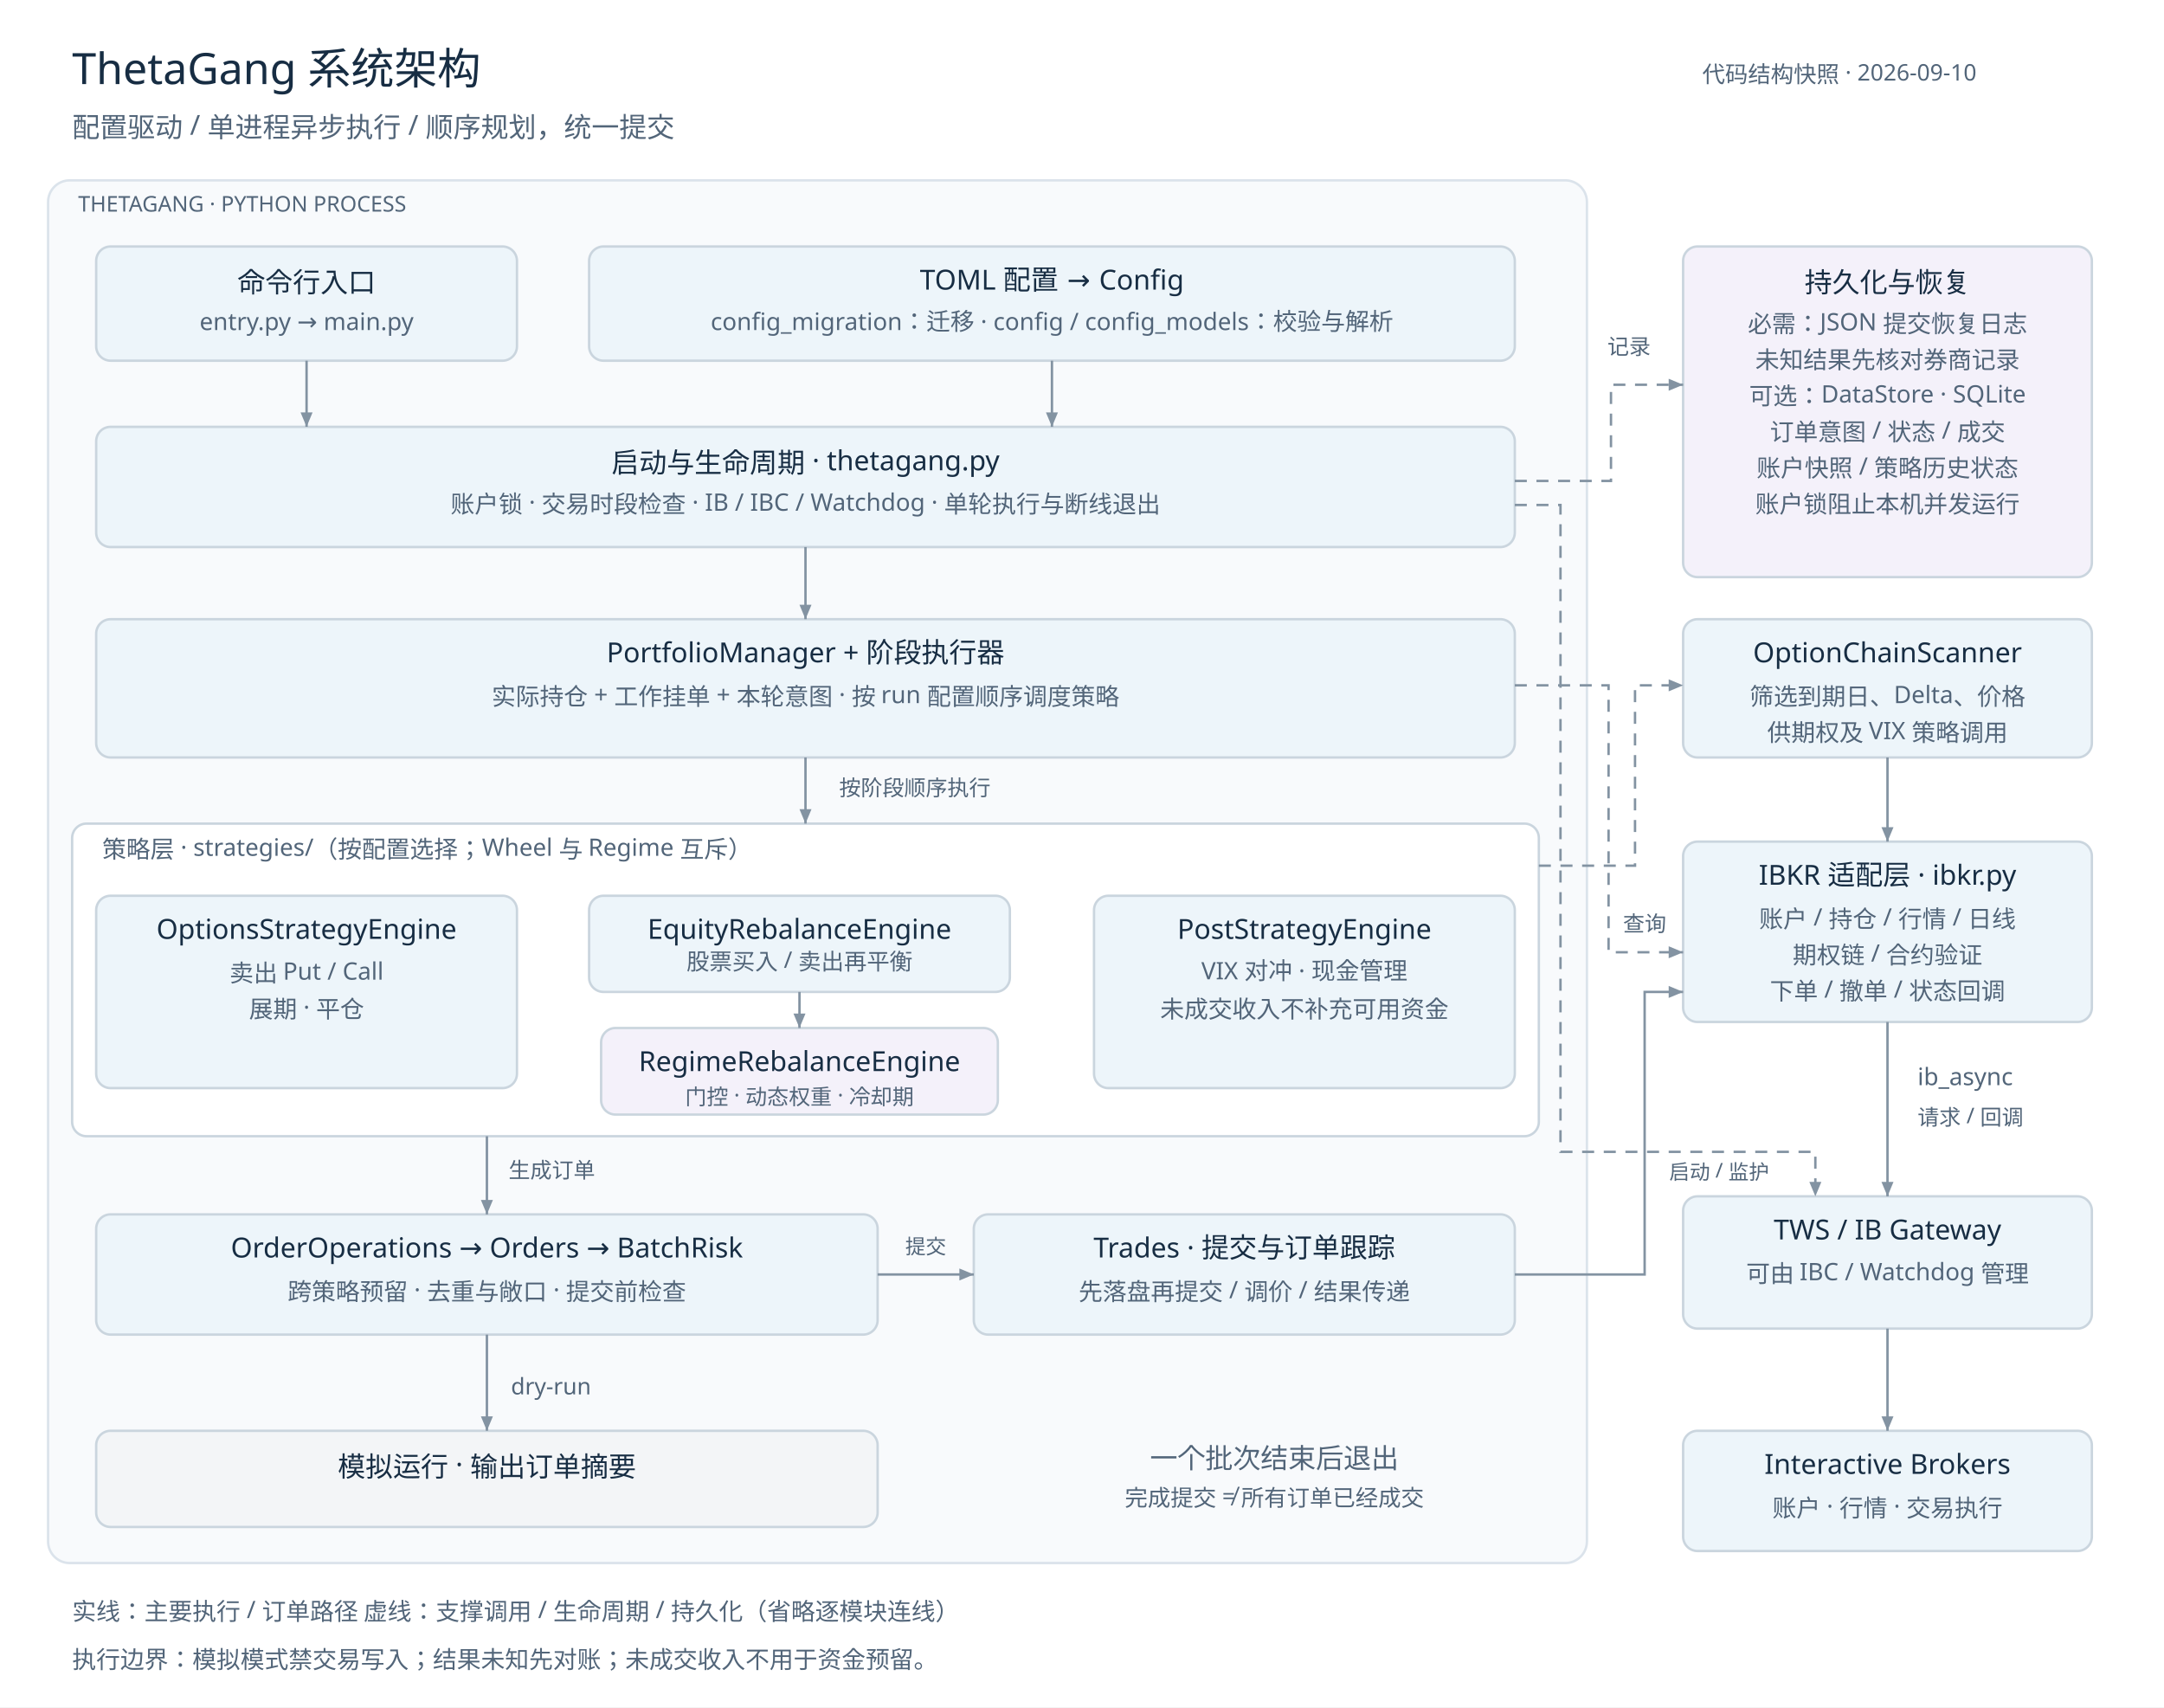
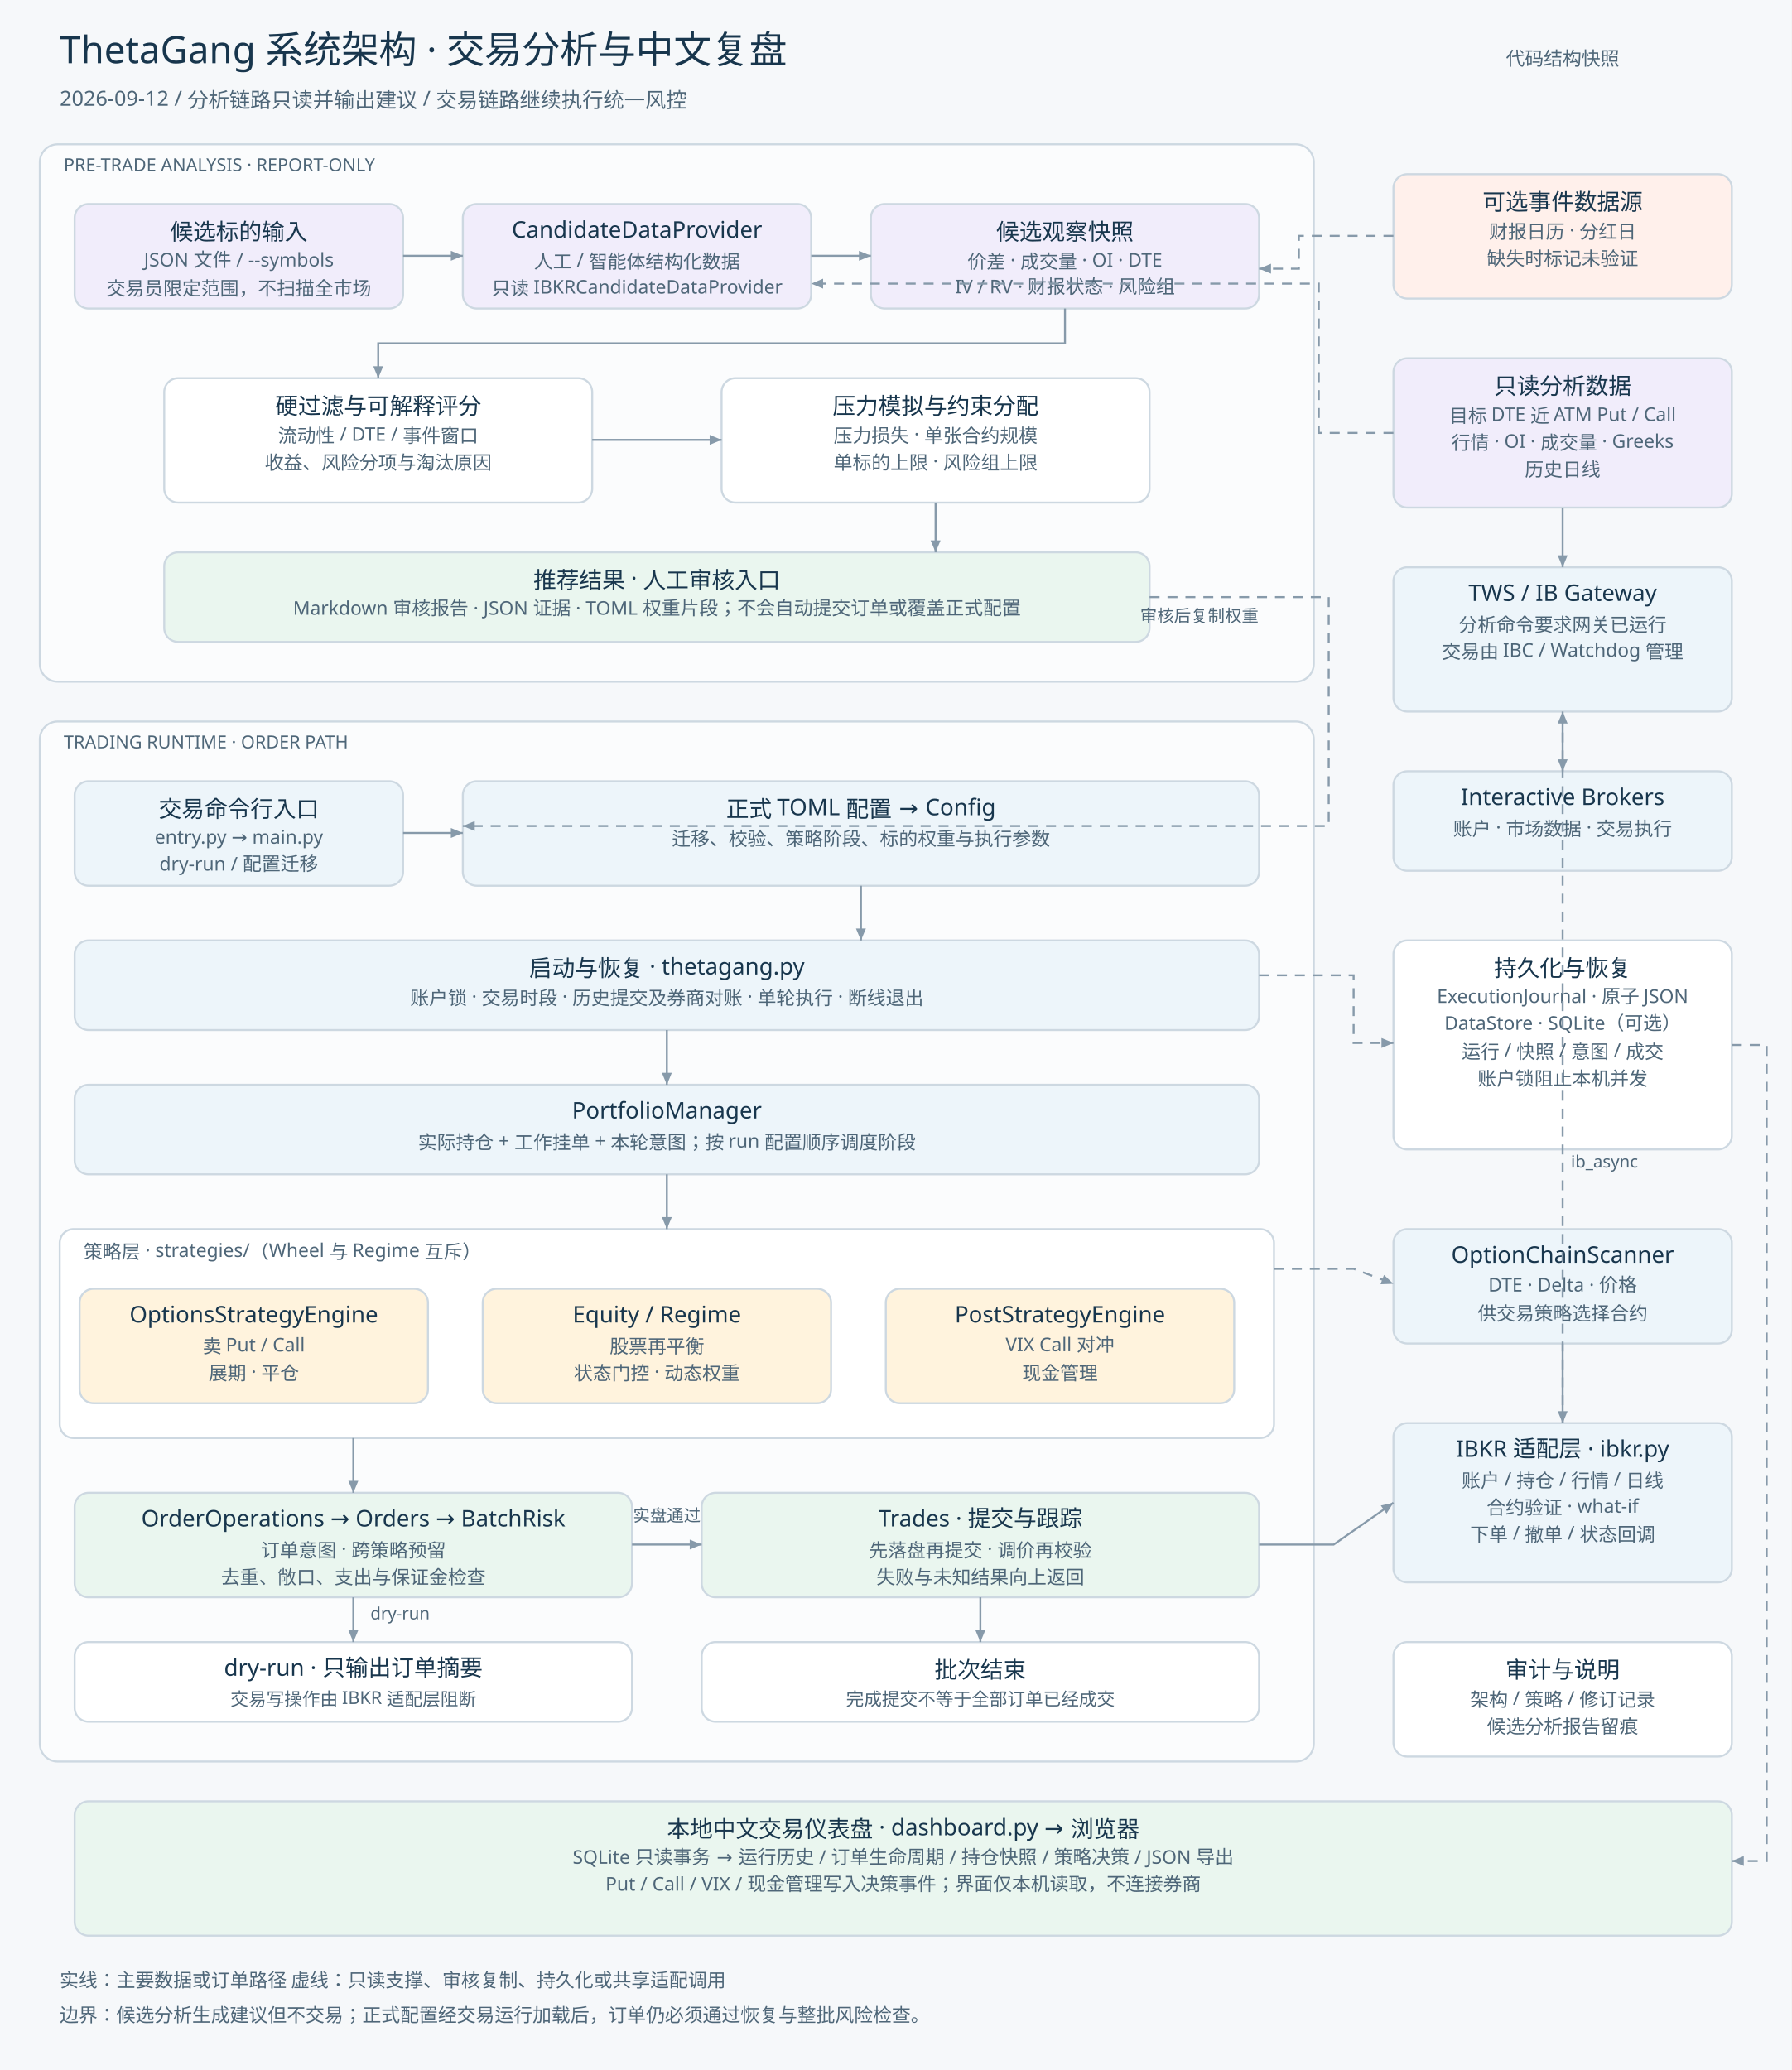
- <svg xmlns="http://www.w3.org/2000/svg" width="1800" height="1420" viewBox="0 0 1800 1420">
-   <rect width="1800" height="1420" fill="#ffffff" />
-   <text x="60" y="42" dominant-baseline="text-before-edge" text-anchor="start" fill="#172d43" font-family="Hiragino Sans GB, PingFang SC, Microsoft YaHei, sans-serif" font-size="36">ThetaGang 系统架构</text>
-   <text x="60" y="94" dominant-baseline="text-before-edge" text-anchor="start" fill="#526579" font-family="Hiragino Sans GB, PingFang SC, Microsoft YaHei, sans-serif" font-size="23">配置驱动  /  单进程异步执行  /  顺序规划，统一提交</text>
-   <text x="1530" y="52" dominant-baseline="text-before-edge" text-anchor="middle" fill="#526579" font-family="Hiragino Sans GB, PingFang SC, Microsoft YaHei, sans-serif" font-size="19">代码结构快照 · 2026-09-10</text>
-   <rect x="40" y="150" width="1280" height="1150" rx="18" fill="#f8fafc" stroke="#dbe3eb" stroke-width="2" />
-   <text x="65" y="162" dominant-baseline="text-before-edge" text-anchor="start" fill="#526579" font-family="Hiragino Sans GB, PingFang SC, Microsoft YaHei, sans-serif" font-size="18">THETAGANG · PYTHON PROCESS</text>
-   <rect x="80" y="205" width="350" height="95" rx="12" fill="#edf5fa" stroke="#cad5de" stroke-width="2" />
-   <text x="255.0" y="223" dominant-baseline="text-before-edge" text-anchor="middle" fill="#172d43" font-family="Hiragino Sans GB, PingFang SC, Microsoft YaHei, sans-serif" font-size="23">命令行入口</text>
-   <text x="255.0" y="259" dominant-baseline="text-before-edge" text-anchor="middle" fill="#526579" font-family="Hiragino Sans GB, PingFang SC, Microsoft YaHei, sans-serif" font-size="20">entry.py → main.py</text>
-   <rect x="490" y="205" width="770" height="95" rx="12" fill="#edf5fa" stroke="#cad5de" stroke-width="2" />
-   <text x="875.0" y="223" dominant-baseline="text-before-edge" text-anchor="middle" fill="#172d43" font-family="Hiragino Sans GB, PingFang SC, Microsoft YaHei, sans-serif" font-size="23">TOML 配置 → Config</text>
-   <text x="875.0" y="259" dominant-baseline="text-before-edge" text-anchor="middle" fill="#526579" font-family="Hiragino Sans GB, PingFang SC, Microsoft YaHei, sans-serif" font-size="20">config_migration：迁移   ·   config / config_models：校验与解析</text>
-   <rect x="80" y="355" width="1180" height="100" rx="12" fill="#edf5fa" stroke="#cad5de" stroke-width="2" />
-   <text x="670.0" y="373" dominant-baseline="text-before-edge" text-anchor="middle" fill="#172d43" font-family="Hiragino Sans GB, PingFang SC, Microsoft YaHei, sans-serif" font-size="23">启动与生命周期 · thetagang.py</text>
-   <text x="670.0" y="409" dominant-baseline="text-before-edge" text-anchor="middle" fill="#526579" font-family="Hiragino Sans GB, PingFang SC, Microsoft YaHei, sans-serif" font-size="20">账户锁   ·   交易时段检查   ·   IB / IBC / Watchdog   ·   单轮执行与断线退出</text>
-   <rect x="80" y="515" width="1180" height="115" rx="12" fill="#edf5fa" stroke="#cad5de" stroke-width="2" />
-   <text x="670.0" y="533" dominant-baseline="text-before-edge" text-anchor="middle" fill="#172d43" font-family="Hiragino Sans GB, PingFang SC, Microsoft YaHei, sans-serif" font-size="23">PortfolioManager + 阶段执行器</text>
-   <text x="670.0" y="569" dominant-baseline="text-before-edge" text-anchor="middle" fill="#526579" font-family="Hiragino Sans GB, PingFang SC, Microsoft YaHei, sans-serif" font-size="20">实际持仓 + 工作挂单 + 本轮意图   ·   按 run 配置顺序调度策略</text>
-   <rect x="60" y="685" width="1220" height="260" rx="12" fill="#ffffff" stroke="#cad5de" stroke-width="2" />
-   <text x="85" y="696" dominant-baseline="text-before-edge" text-anchor="start" fill="#526579" font-family="Hiragino Sans GB, PingFang SC, Microsoft YaHei, sans-serif" font-size="20">策略层 · strategies/（按配置选择；Wheel 与 Regime 互斥）</text>
-   <rect x="80" y="745" width="350" height="160" rx="12" fill="#edf5fa" stroke="#cad5de" stroke-width="2" />
-   <text x="255.0" y="763" dominant-baseline="text-before-edge" text-anchor="middle" fill="#172d43" font-family="Hiragino Sans GB, PingFang SC, Microsoft YaHei, sans-serif" font-size="23">OptionsStrategyEngine</text>
-   <text x="255.0" y="799" dominant-baseline="text-before-edge" text-anchor="middle" fill="#526579" font-family="Hiragino Sans GB, PingFang SC, Microsoft YaHei, sans-serif" font-size="20">卖出 Put / Call</text>
-   <text x="255.0" y="829" dominant-baseline="text-before-edge" text-anchor="middle" fill="#526579" font-family="Hiragino Sans GB, PingFang SC, Microsoft YaHei, sans-serif" font-size="20">展期 · 平仓</text>
-   <rect x="490" y="745" width="350" height="80" rx="12" fill="#edf5fa" stroke="#cad5de" stroke-width="2" />
-   <text x="665.0" y="763" dominant-baseline="text-before-edge" text-anchor="middle" fill="#172d43" font-family="Hiragino Sans GB, PingFang SC, Microsoft YaHei, sans-serif" font-size="23">EquityRebalanceEngine</text>
-   <text x="665" y="790" dominant-baseline="text-before-edge" text-anchor="middle" fill="#526579" font-family="Hiragino Sans GB, PingFang SC, Microsoft YaHei, sans-serif" font-size="19">股票买入 / 卖出再平衡</text>
-   <rect x="500" y="855" width="330" height="72" rx="12" fill="#f4f1fa" stroke="#cad5de" stroke-width="2" />
-   <text x="665.0" y="873" dominant-baseline="text-before-edge" text-anchor="middle" fill="#172d43" font-family="Hiragino Sans GB, PingFang SC, Microsoft YaHei, sans-serif" font-size="23">RegimeRebalanceEngine</text>
-   <text x="665" y="903" dominant-baseline="text-before-edge" text-anchor="middle" fill="#526579" font-family="Hiragino Sans GB, PingFang SC, Microsoft YaHei, sans-serif" font-size="18">门控 · 动态权重 · 冷却期</text>
-   <polyline points="665,825 665,855" fill="none" stroke="#8393a2" stroke-width="2" />
-   <polygon points="665,855 670.0,843.0 660.0,843.0" fill="#8393a2" />
-   <rect x="910" y="745" width="350" height="160" rx="12" fill="#edf5fa" stroke="#cad5de" stroke-width="2" />
-   <text x="1085.0" y="763" dominant-baseline="text-before-edge" text-anchor="middle" fill="#172d43" font-family="Hiragino Sans GB, PingFang SC, Microsoft YaHei, sans-serif" font-size="23">PostStrategyEngine</text>
-   <text x="1085.0" y="799" dominant-baseline="text-before-edge" text-anchor="middle" fill="#526579" font-family="Hiragino Sans GB, PingFang SC, Microsoft YaHei, sans-serif" font-size="20">VIX 对冲 · 现金管理</text>
-   <text x="1085.0" y="829" dominant-baseline="text-before-edge" text-anchor="middle" fill="#526579" font-family="Hiragino Sans GB, PingFang SC, Microsoft YaHei, sans-serif" font-size="20">未成交收入不补充可用资金</text>
-   <rect x="80" y="1010" width="650" height="100" rx="12" fill="#edf5fa" stroke="#cad5de" stroke-width="2" />
-   <text x="405.0" y="1028" dominant-baseline="text-before-edge" text-anchor="middle" fill="#172d43" font-family="Hiragino Sans GB, PingFang SC, Microsoft YaHei, sans-serif" font-size="23">OrderOperations → Orders → BatchRisk</text>
-   <text x="405.0" y="1064" dominant-baseline="text-before-edge" text-anchor="middle" fill="#526579" font-family="Hiragino Sans GB, PingFang SC, Microsoft YaHei, sans-serif" font-size="20">跨策略预留   ·   去重与敞口   ·   提交前检查</text>
-   <rect x="810" y="1010" width="450" height="100" rx="12" fill="#edf5fa" stroke="#cad5de" stroke-width="2" />
-   <text x="1035.0" y="1028" dominant-baseline="text-before-edge" text-anchor="middle" fill="#172d43" font-family="Hiragino Sans GB, PingFang SC, Microsoft YaHei, sans-serif" font-size="23">Trades · 提交与订单跟踪</text>
-   <text x="1035.0" y="1064" dominant-baseline="text-before-edge" text-anchor="middle" fill="#526579" font-family="Hiragino Sans GB, PingFang SC, Microsoft YaHei, sans-serif" font-size="20">先落盘再提交 / 调价 / 结果传递</text>
-   <rect x="80" y="1190" width="650" height="80" rx="12" fill="#f3f5f7" stroke="#cad5de" stroke-width="2" />
-   <text x="405.0" y="1208" dominant-baseline="text-before-edge" text-anchor="middle" fill="#172d43" font-family="Hiragino Sans GB, PingFang SC, Microsoft YaHei, sans-serif" font-size="23">模拟运行 · 输出订单摘要</text>
-   <text x="1060" y="1201" dominant-baseline="text-before-edge" text-anchor="middle" fill="#526579" font-family="Hiragino Sans GB, PingFang SC, Microsoft YaHei, sans-serif" font-size="23">一个批次结束后退出</text>
-   <text x="1060" y="1236" dominant-baseline="text-before-edge" text-anchor="middle" fill="#526579" font-family="Hiragino Sans GB, PingFang SC, Microsoft YaHei, sans-serif" font-size="19">完成提交 ≠ 所有订单已经成交</text>
-   <rect x="1400" y="205" width="340" height="275" rx="12" fill="#f4f1fa" stroke="#cad5de" stroke-width="2" />
-   <text x="1570.0" y="223" dominant-baseline="text-before-edge" text-anchor="middle" fill="#172d43" font-family="Hiragino Sans GB, PingFang SC, Microsoft YaHei, sans-serif" font-size="23">持久化与恢复</text>
-   <text x="1570.0" y="259" dominant-baseline="text-before-edge" text-anchor="middle" fill="#526579" font-family="Hiragino Sans GB, PingFang SC, Microsoft YaHei, sans-serif" font-size="20">必需：JSON 提交恢复日志</text>
-   <text x="1570.0" y="289" dominant-baseline="text-before-edge" text-anchor="middle" fill="#526579" font-family="Hiragino Sans GB, PingFang SC, Microsoft YaHei, sans-serif" font-size="20">未知结果先核对券商记录</text>
-   <text x="1570.0" y="319" dominant-baseline="text-before-edge" text-anchor="middle" fill="#526579" font-family="Hiragino Sans GB, PingFang SC, Microsoft YaHei, sans-serif" font-size="20">可选：DataStore · SQLite</text>
-   <text x="1570.0" y="349" dominant-baseline="text-before-edge" text-anchor="middle" fill="#526579" font-family="Hiragino Sans GB, PingFang SC, Microsoft YaHei, sans-serif" font-size="20">订单意图 / 状态 / 成交</text>
-   <text x="1570.0" y="379" dominant-baseline="text-before-edge" text-anchor="middle" fill="#526579" font-family="Hiragino Sans GB, PingFang SC, Microsoft YaHei, sans-serif" font-size="20">账户快照 / 策略历史状态</text>
-   <text x="1570.0" y="409" dominant-baseline="text-before-edge" text-anchor="middle" fill="#526579" font-family="Hiragino Sans GB, PingFang SC, Microsoft YaHei, sans-serif" font-size="20">账户锁阻止本机并发运行</text>
-   <rect x="1400" y="515" width="340" height="115" rx="12" fill="#edf5fa" stroke="#cad5de" stroke-width="2" />
-   <text x="1570.0" y="533" dominant-baseline="text-before-edge" text-anchor="middle" fill="#172d43" font-family="Hiragino Sans GB, PingFang SC, Microsoft YaHei, sans-serif" font-size="23">OptionChainScanner</text>
-   <text x="1570.0" y="569" dominant-baseline="text-before-edge" text-anchor="middle" fill="#526579" font-family="Hiragino Sans GB, PingFang SC, Microsoft YaHei, sans-serif" font-size="20">筛选到期日、Delta、价格</text>
-   <text x="1570.0" y="599" dominant-baseline="text-before-edge" text-anchor="middle" fill="#526579" font-family="Hiragino Sans GB, PingFang SC, Microsoft YaHei, sans-serif" font-size="20">供期权及 VIX 策略调用</text>
-   <rect x="1400" y="700" width="340" height="150" rx="12" fill="#edf5fa" stroke="#cad5de" stroke-width="2" />
-   <text x="1570.0" y="718" dominant-baseline="text-before-edge" text-anchor="middle" fill="#172d43" font-family="Hiragino Sans GB, PingFang SC, Microsoft YaHei, sans-serif" font-size="23">IBKR 适配层 · ibkr.py</text>
-   <text x="1570.0" y="754" dominant-baseline="text-before-edge" text-anchor="middle" fill="#526579" font-family="Hiragino Sans GB, PingFang SC, Microsoft YaHei, sans-serif" font-size="20">账户 / 持仓 / 行情 / 日线</text>
-   <text x="1570.0" y="784" dominant-baseline="text-before-edge" text-anchor="middle" fill="#526579" font-family="Hiragino Sans GB, PingFang SC, Microsoft YaHei, sans-serif" font-size="20">期权链 / 合约验证</text>
-   <text x="1570.0" y="814" dominant-baseline="text-before-edge" text-anchor="middle" fill="#526579" font-family="Hiragino Sans GB, PingFang SC, Microsoft YaHei, sans-serif" font-size="20">下单 / 撤单 / 状态回调</text>
-   <rect x="1400" y="995" width="340" height="110" rx="12" fill="#edf5fa" stroke="#cad5de" stroke-width="2" />
-   <text x="1570.0" y="1013" dominant-baseline="text-before-edge" text-anchor="middle" fill="#172d43" font-family="Hiragino Sans GB, PingFang SC, Microsoft YaHei, sans-serif" font-size="23">TWS / IB Gateway</text>
-   <text x="1570.0" y="1049" dominant-baseline="text-before-edge" text-anchor="middle" fill="#526579" font-family="Hiragino Sans GB, PingFang SC, Microsoft YaHei, sans-serif" font-size="20">可由 IBC / Watchdog 管理</text>
-   <rect x="1400" y="1190" width="340" height="100" rx="12" fill="#edf5fa" stroke="#cad5de" stroke-width="2" />
-   <text x="1570.0" y="1208" dominant-baseline="text-before-edge" text-anchor="middle" fill="#172d43" font-family="Hiragino Sans GB, PingFang SC, Microsoft YaHei, sans-serif" font-size="23">Interactive Brokers</text>
-   <text x="1570.0" y="1244" dominant-baseline="text-before-edge" text-anchor="middle" fill="#526579" font-family="Hiragino Sans GB, PingFang SC, Microsoft YaHei, sans-serif" font-size="20">账户 · 行情 · 交易执行</text>
-   <polyline points="255,300 255,355" fill="none" stroke="#8393a2" stroke-width="2" />
-   <polygon points="255,355 260.0,343.0 250.0,343.0" fill="#8393a2" />
-   <polyline points="875,300 875,355" fill="none" stroke="#8393a2" stroke-width="2" />
-   <polygon points="875,355 880.0,343.0 870.0,343.0" fill="#8393a2" />
-   <polyline points="670,455 670,515" fill="none" stroke="#8393a2" stroke-width="2" />
-   <polygon points="670,515 675.0,503.0 665.0,503.0" fill="#8393a2" />
-   <polyline points="670,630 670,685" fill="none" stroke="#8393a2" stroke-width="2" />
-   <polygon points="670,685 675.0,673.0 665.0,673.0" fill="#8393a2" />
-   <text x="698" y="646" dominant-baseline="text-before-edge" text-anchor="start" fill="#526579" font-family="Hiragino Sans GB, PingFang SC, Microsoft YaHei, sans-serif" font-size="18">按阶段顺序执行</text>
-   <polyline points="405,945 405,1010" fill="none" stroke="#8393a2" stroke-width="2" />
-   <polygon points="405,1010 410.0,998.0 400.0,998.0" fill="#8393a2" />
-   <text x="423" y="964" dominant-baseline="text-before-edge" text-anchor="start" fill="#526579" font-family="Hiragino Sans GB, PingFang SC, Microsoft YaHei, sans-serif" font-size="18">生成订单</text>
-   <polyline points="730,1060 810,1060" fill="none" stroke="#8393a2" stroke-width="2" />
-   <polygon points="810,1060 798.0,1055.0 798.0,1065.0" fill="#8393a2" />
-   <text x="770" y="1028" dominant-baseline="text-before-edge" text-anchor="middle" fill="#526579" font-family="Hiragino Sans GB, PingFang SC, Microsoft YaHei, sans-serif" font-size="17">提交</text>
-   <polyline points="405,1110 405,1190" fill="none" stroke="#8393a2" stroke-width="2" />
-   <polygon points="405,1190 410.0,1178.0 400.0,1178.0" fill="#8393a2" />
-   <text x="425" y="1145" dominant-baseline="text-before-edge" text-anchor="start" fill="#526579" font-family="Hiragino Sans GB, PingFang SC, Microsoft YaHei, sans-serif" font-size="19">dry-run</text>
-   <polyline points="1260,400 1340,400 1340,320 1400,320" fill="none" stroke="#8393a2" stroke-width="2" stroke-dasharray="10 8" />
-   <polygon points="1400,320 1388.0,315.0 1388.0,325.0" fill="#8393a2" />
-   <text x="1355" y="279" dominant-baseline="text-before-edge" text-anchor="middle" fill="#526579" font-family="Hiragino Sans GB, PingFang SC, Microsoft YaHei, sans-serif" font-size="18">记录</text>
-   <polyline points="1280,720 1360,720 1360,570 1400,570" fill="none" stroke="#8393a2" stroke-width="2" stroke-dasharray="10 8" />
-   <polygon points="1400,570 1388.0,565.0 1388.0,575.0" fill="#8393a2" />
-   <polyline points="1260,570 1338,570 1338,792 1400,792" fill="none" stroke="#8393a2" stroke-width="2" stroke-dasharray="10 8" />
-   <polygon points="1400,792 1388.0,787.0 1388.0,797.0" fill="#8393a2" />
-   <text x="1368" y="759" dominant-baseline="text-before-edge" text-anchor="middle" fill="#526579" font-family="Hiragino Sans GB, PingFang SC, Microsoft YaHei, sans-serif" font-size="18">查询</text>
-   <polyline points="1570,630 1570,700" fill="none" stroke="#8393a2" stroke-width="2" />
-   <polygon points="1570,700 1575.0,688.0 1565.0,688.0" fill="#8393a2" />
-   <polyline points="1260,1060 1368,1060 1368,825 1400,825" fill="none" stroke="#8393a2" stroke-width="2" />
-   <polygon points="1400,825 1388.0,820.0 1388.0,830.0" fill="#8393a2" />
-   <polyline points="1570,850 1570,995" fill="none" stroke="#8393a2" stroke-width="2" />
-   <polygon points="1570,995 1575.0,983.0 1565.0,983.0" fill="#8393a2" />
-   <text x="1595" y="887" dominant-baseline="text-before-edge" text-anchor="start" fill="#526579" font-family="Hiragino Sans GB, PingFang SC, Microsoft YaHei, sans-serif" font-size="20">ib_async</text>
-   <text x="1595" y="920" dominant-baseline="text-before-edge" text-anchor="start" fill="#526579" font-family="Hiragino Sans GB, PingFang SC, Microsoft YaHei, sans-serif" font-size="18">请求 / 回调</text>
-   <polyline points="1260,420 1298,420 1298,958 1510,958 1510,995" fill="none" stroke="#8393a2" stroke-width="2" stroke-dasharray="10 8" />
-   <polygon points="1510,995 1515.0,983.0 1505.0,983.0" fill="#8393a2" />
-   <text x="1430" y="966" dominant-baseline="text-before-edge" text-anchor="middle" fill="#526579" font-family="Hiragino Sans GB, PingFang SC, Microsoft YaHei, sans-serif" font-size="17">启动 / 监护</text>
-   <polyline points="1570,1105 1570,1190" fill="none" stroke="#8393a2" stroke-width="2" />
-   <polygon points="1570,1190 1575.0,1178.0 1565.0,1178.0" fill="#8393a2" />
-   <text x="60" y="1330" dominant-baseline="text-before-edge" text-anchor="start" fill="#526579" font-family="Hiragino Sans GB, PingFang SC, Microsoft YaHei, sans-serif" font-size="20">实线：主要执行 / 订单路径     虚线：支撑调用 / 生命周期 / 持久化（省略逐模块连线）</text>
-   <text x="60" y="1370" dominant-baseline="text-before-edge" text-anchor="start" fill="#526579" font-family="Hiragino Sans GB, PingFang SC, Microsoft YaHei, sans-serif" font-size="20">执行边界：模拟模式禁交易写入；结果未知先对账；未成交收入不用于资金预留。</text>
+ <svg xmlns="http://www.w3.org/2000/svg" width="1800" height="2080" viewBox="0 0 1800 2080">
+   <rect width="1800" height="2080" fill="#f6f8fa" />
+   <text x="60" y="34" dominant-baseline="text-before-edge" text-anchor="start" fill="#18364d" font-family="Hiragino Sans GB, PingFang SC, Microsoft YaHei, sans-serif" font-size="38">ThetaGang 系统架构 · 交易分析与中文复盘</text>
+   <text x="60" y="90" dominant-baseline="text-before-edge" text-anchor="start" fill="#4e6678" font-family="Hiragino Sans GB, PingFang SC, Microsoft YaHei, sans-serif" font-size="21">2026-09-12  /  分析链路只读并输出建议  /  交易链路继续执行统一风控</text>
+   <text x="1570" y="49" dominant-baseline="text-before-edge" text-anchor="middle" fill="#4e6678" font-family="Hiragino Sans GB, PingFang SC, Microsoft YaHei, sans-serif" font-size="19">代码结构快照</text>
+   <rect x="40" y="145" width="1280" height="540" rx="18" fill="#fbfcfd" stroke="#cdd8e1" stroke-width="2" />
+   <text x="64" y="158" dominant-baseline="text-before-edge" text-anchor="start" fill="#4e6678" font-family="Hiragino Sans GB, PingFang SC, Microsoft YaHei, sans-serif" font-size="18">PRE-TRADE ANALYSIS · REPORT-ONLY</text>
+   <rect x="75" y="205" width="330" height="105" rx="14" fill="#f1edfb" stroke="#cdd8e1" stroke-width="2" />
+   <text x="240.0" y="221" dominant-baseline="text-before-edge" text-anchor="middle" fill="#18364d" font-family="Hiragino Sans GB, PingFang SC, Microsoft YaHei, sans-serif" font-size="23">候选标的输入</text>
+   <text x="240.0" y="253" dominant-baseline="text-before-edge" text-anchor="middle" fill="#4e6678" font-family="Hiragino Sans GB, PingFang SC, Microsoft YaHei, sans-serif" font-size="19">JSON 文件 / --symbols</text>
+   <text x="240.0" y="280" dominant-baseline="text-before-edge" text-anchor="middle" fill="#4e6678" font-family="Hiragino Sans GB, PingFang SC, Microsoft YaHei, sans-serif" font-size="19">交易员限定范围，不扫描全市场</text>
+   <rect x="465" y="205" width="350" height="105" rx="14" fill="#f1edfb" stroke="#cdd8e1" stroke-width="2" />
+   <text x="640.0" y="221" dominant-baseline="text-before-edge" text-anchor="middle" fill="#18364d" font-family="Hiragino Sans GB, PingFang SC, Microsoft YaHei, sans-serif" font-size="23">CandidateDataProvider</text>
+   <text x="640.0" y="253" dominant-baseline="text-before-edge" text-anchor="middle" fill="#4e6678" font-family="Hiragino Sans GB, PingFang SC, Microsoft YaHei, sans-serif" font-size="19">人工 / 智能体结构化数据</text>
+   <text x="640.0" y="280" dominant-baseline="text-before-edge" text-anchor="middle" fill="#4e6678" font-family="Hiragino Sans GB, PingFang SC, Microsoft YaHei, sans-serif" font-size="19">只读 IBKRCandidateDataProvider</text>
+   <rect x="875" y="205" width="390" height="105" rx="14" fill="#f1edfb" stroke="#cdd8e1" stroke-width="2" />
+   <text x="1070.0" y="221" dominant-baseline="text-before-edge" text-anchor="middle" fill="#18364d" font-family="Hiragino Sans GB, PingFang SC, Microsoft YaHei, sans-serif" font-size="23">候选观察快照</text>
+   <text x="1070.0" y="253" dominant-baseline="text-before-edge" text-anchor="middle" fill="#4e6678" font-family="Hiragino Sans GB, PingFang SC, Microsoft YaHei, sans-serif" font-size="19">价差 · 成交量 · OI · DTE</text>
+   <text x="1070.0" y="280" dominant-baseline="text-before-edge" text-anchor="middle" fill="#4e6678" font-family="Hiragino Sans GB, PingFang SC, Microsoft YaHei, sans-serif" font-size="19">IV / RV · 财报状态 · 风险组</text>
+   <rect x="165" y="380" width="430" height="125" rx="14" fill="#ffffff" stroke="#cdd8e1" stroke-width="2" />
+   <text x="380.0" y="396" dominant-baseline="text-before-edge" text-anchor="middle" fill="#18364d" font-family="Hiragino Sans GB, PingFang SC, Microsoft YaHei, sans-serif" font-size="23">硬过滤与可解释评分</text>
+   <text x="380.0" y="428" dominant-baseline="text-before-edge" text-anchor="middle" fill="#4e6678" font-family="Hiragino Sans GB, PingFang SC, Microsoft YaHei, sans-serif" font-size="19">流动性 / DTE / 事件窗口</text>
+   <text x="380.0" y="455" dominant-baseline="text-before-edge" text-anchor="middle" fill="#4e6678" font-family="Hiragino Sans GB, PingFang SC, Microsoft YaHei, sans-serif" font-size="19">收益、风险分项与淘汰原因</text>
+   <rect x="725" y="380" width="430" height="125" rx="14" fill="#ffffff" stroke="#cdd8e1" stroke-width="2" />
+   <text x="940.0" y="396" dominant-baseline="text-before-edge" text-anchor="middle" fill="#18364d" font-family="Hiragino Sans GB, PingFang SC, Microsoft YaHei, sans-serif" font-size="23">压力模拟与约束分配</text>
+   <text x="940.0" y="428" dominant-baseline="text-before-edge" text-anchor="middle" fill="#4e6678" font-family="Hiragino Sans GB, PingFang SC, Microsoft YaHei, sans-serif" font-size="19">压力损失 · 单张合约规模</text>
+   <text x="940.0" y="455" dominant-baseline="text-before-edge" text-anchor="middle" fill="#4e6678" font-family="Hiragino Sans GB, PingFang SC, Microsoft YaHei, sans-serif" font-size="19">单标的上限 · 风险组上限</text>
+   <rect x="165" y="555" width="990" height="90" rx="14" fill="#eaf6ef" stroke="#cdd8e1" stroke-width="2" />
+   <text x="660.0" y="571" dominant-baseline="text-before-edge" text-anchor="middle" fill="#18364d" font-family="Hiragino Sans GB, PingFang SC, Microsoft YaHei, sans-serif" font-size="23">推荐结果 · 人工审核入口</text>
+   <text x="660.0" y="603" dominant-baseline="text-before-edge" text-anchor="middle" fill="#4e6678" font-family="Hiragino Sans GB, PingFang SC, Microsoft YaHei, sans-serif" font-size="19">Markdown 审核报告 · JSON 证据 · TOML 权重片段；不会自动提交订单或覆盖正式配置</text>
+   <path d="M405 257 L465 257" fill="none" stroke="#879aaa" stroke-width="2" />
+   <polygon points="465,257 453.0,252.0 453.0,262.0" fill="#879aaa" />
+   <path d="M815 257 L875 257" fill="none" stroke="#879aaa" stroke-width="2" />
+   <polygon points="875,257 863.0,252.0 863.0,262.0" fill="#879aaa" />
+   <path d="M1070 310 L1070 345 L380 345 L380 380" fill="none" stroke="#879aaa" stroke-width="2" />
+   <polygon points="380,380 385.0,368.0 375.0,368.0" fill="#879aaa" />
+   <path d="M595 442 L725 442" fill="none" stroke="#879aaa" stroke-width="2" />
+   <polygon points="725,442 713.0,437.0 713.0,447.0" fill="#879aaa" />
+   <path d="M940 505 L940 555" fill="none" stroke="#879aaa" stroke-width="2" />
+   <polygon points="940,555 945.0,543.0 935.0,543.0" fill="#879aaa" />
+   <rect x="40" y="725" width="1280" height="1045" rx="18" fill="#fbfcfd" stroke="#cdd8e1" stroke-width="2" />
+   <text x="64" y="738" dominant-baseline="text-before-edge" text-anchor="start" fill="#4e6678" font-family="Hiragino Sans GB, PingFang SC, Microsoft YaHei, sans-serif" font-size="18">TRADING RUNTIME · ORDER PATH</text>
+   <rect x="75" y="785" width="330" height="105" rx="14" fill="#edf5fa" stroke="#cdd8e1" stroke-width="2" />
+   <text x="240.0" y="801" dominant-baseline="text-before-edge" text-anchor="middle" fill="#18364d" font-family="Hiragino Sans GB, PingFang SC, Microsoft YaHei, sans-serif" font-size="23">交易命令行入口</text>
+   <text x="240.0" y="833" dominant-baseline="text-before-edge" text-anchor="middle" fill="#4e6678" font-family="Hiragino Sans GB, PingFang SC, Microsoft YaHei, sans-serif" font-size="19">entry.py → main.py</text>
+   <text x="240.0" y="860" dominant-baseline="text-before-edge" text-anchor="middle" fill="#4e6678" font-family="Hiragino Sans GB, PingFang SC, Microsoft YaHei, sans-serif" font-size="19">dry-run / 配置迁移</text>
+   <rect x="465" y="785" width="800" height="105" rx="14" fill="#edf5fa" stroke="#cdd8e1" stroke-width="2" />
+   <text x="865.0" y="801" dominant-baseline="text-before-edge" text-anchor="middle" fill="#18364d" font-family="Hiragino Sans GB, PingFang SC, Microsoft YaHei, sans-serif" font-size="23">正式 TOML 配置 → Config</text>
+   <text x="865.0" y="833" dominant-baseline="text-before-edge" text-anchor="middle" fill="#4e6678" font-family="Hiragino Sans GB, PingFang SC, Microsoft YaHei, sans-serif" font-size="19">迁移、校验、策略阶段、标的权重与执行参数</text>
+   <rect x="75" y="945" width="1190" height="90" rx="14" fill="#edf5fa" stroke="#cdd8e1" stroke-width="2" />
+   <text x="670.0" y="961" dominant-baseline="text-before-edge" text-anchor="middle" fill="#18364d" font-family="Hiragino Sans GB, PingFang SC, Microsoft YaHei, sans-serif" font-size="23">启动与恢复 · thetagang.py</text>
+   <text x="670.0" y="993" dominant-baseline="text-before-edge" text-anchor="middle" fill="#4e6678" font-family="Hiragino Sans GB, PingFang SC, Microsoft YaHei, sans-serif" font-size="19">账户锁 · 交易时段 · 历史提交及券商对账 · 单轮执行 · 断线退出</text>
+   <rect x="75" y="1090" width="1190" height="90" rx="14" fill="#edf5fa" stroke="#cdd8e1" stroke-width="2" />
+   <text x="670.0" y="1106" dominant-baseline="text-before-edge" text-anchor="middle" fill="#18364d" font-family="Hiragino Sans GB, PingFang SC, Microsoft YaHei, sans-serif" font-size="23">PortfolioManager</text>
+   <text x="670.0" y="1138" dominant-baseline="text-before-edge" text-anchor="middle" fill="#4e6678" font-family="Hiragino Sans GB, PingFang SC, Microsoft YaHei, sans-serif" font-size="19">实际持仓 + 工作挂单 + 本轮意图；按 run 配置顺序调度阶段</text>
+   <rect x="60" y="1235" width="1220" height="210" rx="14" fill="#ffffff" stroke="#cdd8e1" stroke-width="2" />
+   <text x="84" y="1248" dominant-baseline="text-before-edge" text-anchor="start" fill="#4e6678" font-family="Hiragino Sans GB, PingFang SC, Microsoft YaHei, sans-serif" font-size="19">策略层 · strategies/（Wheel 与 Regime 互斥）</text>
+   <rect x="80" y="1295" width="350" height="115" rx="14" fill="#fff3dd" stroke="#cdd8e1" stroke-width="2" />
+   <text x="255.0" y="1311" dominant-baseline="text-before-edge" text-anchor="middle" fill="#18364d" font-family="Hiragino Sans GB, PingFang SC, Microsoft YaHei, sans-serif" font-size="23">OptionsStrategyEngine</text>
+   <text x="255.0" y="1343" dominant-baseline="text-before-edge" text-anchor="middle" fill="#4e6678" font-family="Hiragino Sans GB, PingFang SC, Microsoft YaHei, sans-serif" font-size="19">卖 Put / Call</text>
+   <text x="255.0" y="1370" dominant-baseline="text-before-edge" text-anchor="middle" fill="#4e6678" font-family="Hiragino Sans GB, PingFang SC, Microsoft YaHei, sans-serif" font-size="19">展期 · 平仓</text>
+   <rect x="485" y="1295" width="350" height="115" rx="14" fill="#fff3dd" stroke="#cdd8e1" stroke-width="2" />
+   <text x="660.0" y="1311" dominant-baseline="text-before-edge" text-anchor="middle" fill="#18364d" font-family="Hiragino Sans GB, PingFang SC, Microsoft YaHei, sans-serif" font-size="23">Equity / Regime</text>
+   <text x="660.0" y="1343" dominant-baseline="text-before-edge" text-anchor="middle" fill="#4e6678" font-family="Hiragino Sans GB, PingFang SC, Microsoft YaHei, sans-serif" font-size="19">股票再平衡</text>
+   <text x="660.0" y="1370" dominant-baseline="text-before-edge" text-anchor="middle" fill="#4e6678" font-family="Hiragino Sans GB, PingFang SC, Microsoft YaHei, sans-serif" font-size="19">状态门控 · 动态权重</text>
+   <rect x="890" y="1295" width="350" height="115" rx="14" fill="#fff3dd" stroke="#cdd8e1" stroke-width="2" />
+   <text x="1065.0" y="1311" dominant-baseline="text-before-edge" text-anchor="middle" fill="#18364d" font-family="Hiragino Sans GB, PingFang SC, Microsoft YaHei, sans-serif" font-size="23">PostStrategyEngine</text>
+   <text x="1065.0" y="1343" dominant-baseline="text-before-edge" text-anchor="middle" fill="#4e6678" font-family="Hiragino Sans GB, PingFang SC, Microsoft YaHei, sans-serif" font-size="19">VIX Call 对冲</text>
+   <text x="1065.0" y="1370" dominant-baseline="text-before-edge" text-anchor="middle" fill="#4e6678" font-family="Hiragino Sans GB, PingFang SC, Microsoft YaHei, sans-serif" font-size="19">现金管理</text>
+   <rect x="75" y="1500" width="560" height="105" rx="14" fill="#eaf6ef" stroke="#cdd8e1" stroke-width="2" />
+   <text x="355.0" y="1516" dominant-baseline="text-before-edge" text-anchor="middle" fill="#18364d" font-family="Hiragino Sans GB, PingFang SC, Microsoft YaHei, sans-serif" font-size="23">OrderOperations → Orders → BatchRisk</text>
+   <text x="355.0" y="1548" dominant-baseline="text-before-edge" text-anchor="middle" fill="#4e6678" font-family="Hiragino Sans GB, PingFang SC, Microsoft YaHei, sans-serif" font-size="19">订单意图 · 跨策略预留</text>
+   <text x="355.0" y="1575" dominant-baseline="text-before-edge" text-anchor="middle" fill="#4e6678" font-family="Hiragino Sans GB, PingFang SC, Microsoft YaHei, sans-serif" font-size="19">去重、敞口、支出与保证金检查</text>
+   <rect x="705" y="1500" width="560" height="105" rx="14" fill="#eaf6ef" stroke="#cdd8e1" stroke-width="2" />
+   <text x="985.0" y="1516" dominant-baseline="text-before-edge" text-anchor="middle" fill="#18364d" font-family="Hiragino Sans GB, PingFang SC, Microsoft YaHei, sans-serif" font-size="23">Trades · 提交与跟踪</text>
+   <text x="985.0" y="1548" dominant-baseline="text-before-edge" text-anchor="middle" fill="#4e6678" font-family="Hiragino Sans GB, PingFang SC, Microsoft YaHei, sans-serif" font-size="19">先落盘再提交 · 调价再校验</text>
+   <text x="985.0" y="1575" dominant-baseline="text-before-edge" text-anchor="middle" fill="#4e6678" font-family="Hiragino Sans GB, PingFang SC, Microsoft YaHei, sans-serif" font-size="19">失败与未知结果向上返回</text>
+   <rect x="75" y="1650" width="560" height="80" rx="14" fill="#ffffff" stroke="#cdd8e1" stroke-width="2" />
+   <text x="355.0" y="1666" dominant-baseline="text-before-edge" text-anchor="middle" fill="#18364d" font-family="Hiragino Sans GB, PingFang SC, Microsoft YaHei, sans-serif" font-size="23">dry-run · 只输出订单摘要</text>
+   <text x="355.0" y="1698" dominant-baseline="text-before-edge" text-anchor="middle" fill="#4e6678" font-family="Hiragino Sans GB, PingFang SC, Microsoft YaHei, sans-serif" font-size="18">交易写操作由 IBKR 适配层阻断</text>
+   <rect x="705" y="1650" width="560" height="80" rx="14" fill="#ffffff" stroke="#cdd8e1" stroke-width="2" />
+   <text x="985.0" y="1666" dominant-baseline="text-before-edge" text-anchor="middle" fill="#18364d" font-family="Hiragino Sans GB, PingFang SC, Microsoft YaHei, sans-serif" font-size="23">批次结束</text>
+   <text x="985.0" y="1698" dominant-baseline="text-before-edge" text-anchor="middle" fill="#4e6678" font-family="Hiragino Sans GB, PingFang SC, Microsoft YaHei, sans-serif" font-size="18">完成提交不等于全部订单已经成交</text>
+   <path d="M405 837 L465 837" fill="none" stroke="#879aaa" stroke-width="2" />
+   <polygon points="465,837 453.0,832.0 453.0,842.0" fill="#879aaa" />
+   <path d="M865 890 L865 945" fill="none" stroke="#879aaa" stroke-width="2" />
+   <polygon points="865,945 870.0,933.0 860.0,933.0" fill="#879aaa" />
+   <path d="M670 1035 L670 1090" fill="none" stroke="#879aaa" stroke-width="2" />
+   <polygon points="670,1090 675.0,1078.0 665.0,1078.0" fill="#879aaa" />
+   <path d="M670 1180 L670 1235" fill="none" stroke="#879aaa" stroke-width="2" />
+   <polygon points="670,1235 675.0,1223.0 665.0,1223.0" fill="#879aaa" />
+   <path d="M355 1445 L355 1500" fill="none" stroke="#879aaa" stroke-width="2" />
+   <polygon points="355,1500 360.0,1488.0 350.0,1488.0" fill="#879aaa" />
+   <path d="M635 1552 L705 1552" fill="none" stroke="#879aaa" stroke-width="2" />
+   <polygon points="705,1552 693.0,1547.0 693.0,1557.0" fill="#879aaa" />
+   <text x="670" y="1514" dominant-baseline="text-before-edge" text-anchor="middle" fill="#4e6678" font-family="Hiragino Sans GB, PingFang SC, Microsoft YaHei, sans-serif" font-size="17">实盘通过</text>
+   <path d="M355 1605 L355 1650" fill="none" stroke="#879aaa" stroke-width="2" />
+   <polygon points="355,1650 360.0,1638.0 350.0,1638.0" fill="#879aaa" />
+   <text x="402" y="1614" dominant-baseline="text-before-edge" text-anchor="middle" fill="#4e6678" font-family="Hiragino Sans GB, PingFang SC, Microsoft YaHei, sans-serif" font-size="17">dry-run</text>
+   <path d="M985 1605 L985 1650" fill="none" stroke="#879aaa" stroke-width="2" />
+   <polygon points="985,1650 990.0,1638.0 980.0,1638.0" fill="#879aaa" />
+   <rect x="1400" y="175" width="340" height="125" rx="14" fill="#fff0eb" stroke="#cdd8e1" stroke-width="2" />
+   <text x="1570.0" y="191" dominant-baseline="text-before-edge" text-anchor="middle" fill="#18364d" font-family="Hiragino Sans GB, PingFang SC, Microsoft YaHei, sans-serif" font-size="23">可选事件数据源</text>
+   <text x="1570.0" y="223" dominant-baseline="text-before-edge" text-anchor="middle" fill="#4e6678" font-family="Hiragino Sans GB, PingFang SC, Microsoft YaHei, sans-serif" font-size="19">财报日历 · 分红日</text>
+   <text x="1570.0" y="250" dominant-baseline="text-before-edge" text-anchor="middle" fill="#4e6678" font-family="Hiragino Sans GB, PingFang SC, Microsoft YaHei, sans-serif" font-size="19">缺失时标记未验证</text>
+   <rect x="1400" y="360" width="340" height="150" rx="14" fill="#f1edfb" stroke="#cdd8e1" stroke-width="2" />
+   <text x="1570.0" y="376" dominant-baseline="text-before-edge" text-anchor="middle" fill="#18364d" font-family="Hiragino Sans GB, PingFang SC, Microsoft YaHei, sans-serif" font-size="23">只读分析数据</text>
+   <text x="1570.0" y="408" dominant-baseline="text-before-edge" text-anchor="middle" fill="#4e6678" font-family="Hiragino Sans GB, PingFang SC, Microsoft YaHei, sans-serif" font-size="19">目标 DTE 近 ATM Put / Call</text>
+   <text x="1570.0" y="435" dominant-baseline="text-before-edge" text-anchor="middle" fill="#4e6678" font-family="Hiragino Sans GB, PingFang SC, Microsoft YaHei, sans-serif" font-size="19">行情 · OI · 成交量 · Greeks</text>
+   <text x="1570.0" y="462" dominant-baseline="text-before-edge" text-anchor="middle" fill="#4e6678" font-family="Hiragino Sans GB, PingFang SC, Microsoft YaHei, sans-serif" font-size="19">历史日线</text>
+   <rect x="1400" y="570" width="340" height="145" rx="14" fill="#edf5fa" stroke="#cdd8e1" stroke-width="2" />
+   <text x="1570.0" y="586" dominant-baseline="text-before-edge" text-anchor="middle" fill="#18364d" font-family="Hiragino Sans GB, PingFang SC, Microsoft YaHei, sans-serif" font-size="23">TWS / IB Gateway</text>
+   <text x="1570.0" y="618" dominant-baseline="text-before-edge" text-anchor="middle" fill="#4e6678" font-family="Hiragino Sans GB, PingFang SC, Microsoft YaHei, sans-serif" font-size="19">分析命令要求网关已运行</text>
+   <text x="1570.0" y="645" dominant-baseline="text-before-edge" text-anchor="middle" fill="#4e6678" font-family="Hiragino Sans GB, PingFang SC, Microsoft YaHei, sans-serif" font-size="19">交易由 IBC / Watchdog 管理</text>
+   <rect x="1400" y="775" width="340" height="100" rx="14" fill="#edf5fa" stroke="#cdd8e1" stroke-width="2" />
+   <text x="1570.0" y="791" dominant-baseline="text-before-edge" text-anchor="middle" fill="#18364d" font-family="Hiragino Sans GB, PingFang SC, Microsoft YaHei, sans-serif" font-size="23">Interactive Brokers</text>
+   <text x="1570.0" y="823" dominant-baseline="text-before-edge" text-anchor="middle" fill="#4e6678" font-family="Hiragino Sans GB, PingFang SC, Microsoft YaHei, sans-serif" font-size="19">账户 · 市场数据 · 交易执行</text>
+   <rect x="1400" y="945" width="340" height="210" rx="14" fill="#ffffff" stroke="#cdd8e1" stroke-width="2" />
+   <text x="1570.0" y="961" dominant-baseline="text-before-edge" text-anchor="middle" fill="#18364d" font-family="Hiragino Sans GB, PingFang SC, Microsoft YaHei, sans-serif" font-size="23">持久化与恢复</text>
+   <text x="1570.0" y="993" dominant-baseline="text-before-edge" text-anchor="middle" fill="#4e6678" font-family="Hiragino Sans GB, PingFang SC, Microsoft YaHei, sans-serif" font-size="19">ExecutionJournal · 原子 JSON</text>
+   <text x="1570.0" y="1020" dominant-baseline="text-before-edge" text-anchor="middle" fill="#4e6678" font-family="Hiragino Sans GB, PingFang SC, Microsoft YaHei, sans-serif" font-size="19">DataStore · SQLite（可选）</text>
+   <text x="1570.0" y="1047" dominant-baseline="text-before-edge" text-anchor="middle" fill="#4e6678" font-family="Hiragino Sans GB, PingFang SC, Microsoft YaHei, sans-serif" font-size="19">运行 / 快照 / 意图 / 成交</text>
+   <text x="1570.0" y="1074" dominant-baseline="text-before-edge" text-anchor="middle" fill="#4e6678" font-family="Hiragino Sans GB, PingFang SC, Microsoft YaHei, sans-serif" font-size="19">账户锁阻止本机并发</text>
+   <rect x="1400" y="1235" width="340" height="115" rx="14" fill="#edf5fa" stroke="#cdd8e1" stroke-width="2" />
+   <text x="1570.0" y="1251" dominant-baseline="text-before-edge" text-anchor="middle" fill="#18364d" font-family="Hiragino Sans GB, PingFang SC, Microsoft YaHei, sans-serif" font-size="23">OptionChainScanner</text>
+   <text x="1570.0" y="1283" dominant-baseline="text-before-edge" text-anchor="middle" fill="#4e6678" font-family="Hiragino Sans GB, PingFang SC, Microsoft YaHei, sans-serif" font-size="19">DTE · Delta · 价格</text>
+   <text x="1570.0" y="1310" dominant-baseline="text-before-edge" text-anchor="middle" fill="#4e6678" font-family="Hiragino Sans GB, PingFang SC, Microsoft YaHei, sans-serif" font-size="19">供交易策略选择合约</text>
+   <rect x="1400" y="1430" width="340" height="160" rx="14" fill="#edf5fa" stroke="#cdd8e1" stroke-width="2" />
+   <text x="1570.0" y="1446" dominant-baseline="text-before-edge" text-anchor="middle" fill="#18364d" font-family="Hiragino Sans GB, PingFang SC, Microsoft YaHei, sans-serif" font-size="23">IBKR 适配层 · ibkr.py</text>
+   <text x="1570.0" y="1478" dominant-baseline="text-before-edge" text-anchor="middle" fill="#4e6678" font-family="Hiragino Sans GB, PingFang SC, Microsoft YaHei, sans-serif" font-size="19">账户 / 持仓 / 行情 / 日线</text>
+   <text x="1570.0" y="1505" dominant-baseline="text-before-edge" text-anchor="middle" fill="#4e6678" font-family="Hiragino Sans GB, PingFang SC, Microsoft YaHei, sans-serif" font-size="19">合约验证 · what-if</text>
+   <text x="1570.0" y="1532" dominant-baseline="text-before-edge" text-anchor="middle" fill="#4e6678" font-family="Hiragino Sans GB, PingFang SC, Microsoft YaHei, sans-serif" font-size="19">下单 / 撤单 / 状态回调</text>
+   <rect x="1400" y="1650" width="340" height="115" rx="14" fill="#ffffff" stroke="#cdd8e1" stroke-width="2" />
+   <text x="1570.0" y="1666" dominant-baseline="text-before-edge" text-anchor="middle" fill="#18364d" font-family="Hiragino Sans GB, PingFang SC, Microsoft YaHei, sans-serif" font-size="23">审计与说明</text>
+   <text x="1570.0" y="1698" dominant-baseline="text-before-edge" text-anchor="middle" fill="#4e6678" font-family="Hiragino Sans GB, PingFang SC, Microsoft YaHei, sans-serif" font-size="19">架构 / 策略 / 修订记录</text>
+   <text x="1570.0" y="1725" dominant-baseline="text-before-edge" text-anchor="middle" fill="#4e6678" font-family="Hiragino Sans GB, PingFang SC, Microsoft YaHei, sans-serif" font-size="19">候选分析报告留痕</text>
+   <path d="M1400 237 L1305 237 L1305 270 L1265 270" fill="none" stroke="#879aaa" stroke-width="2" stroke-dasharray="10 8" />
+   <polygon points="1265,270 1277.0,275.0 1277.0,265.0" fill="#879aaa" />
+   <path d="M1400 435 L1325 435 L1325 285 L815 285" fill="none" stroke="#879aaa" stroke-width="2" stroke-dasharray="10 8" />
+   <polygon points="815,285 827.0,290.0 827.0,280.0" fill="#879aaa" />
+   <path d="M1570 510 L1570 570" fill="none" stroke="#879aaa" stroke-width="2" />
+   <polygon points="1570,570 1575.0,558.0 1565.0,558.0" fill="#879aaa" />
+   <path d="M1570 715 L1570 775" fill="none" stroke="#879aaa" stroke-width="2" />
+   <polygon points="1570,775 1575.0,763.0 1565.0,763.0" fill="#879aaa" />
+   <path d="M1155 600 L1335 600 L1335 830 L465 830" fill="none" stroke="#879aaa" stroke-width="2" stroke-dasharray="10 8" />
+   <polygon points="465,830 477.0,835.0 477.0,825.0" fill="#879aaa" />
+   <text x="1205" y="610" dominant-baseline="text-before-edge" text-anchor="middle" fill="#4e6678" font-family="Hiragino Sans GB, PingFang SC, Microsoft YaHei, sans-serif" font-size="17">审核后复制权重</text>
+   <path d="M1265 980 L1360 980 L1360 1048 L1400 1048" fill="none" stroke="#879aaa" stroke-width="2" stroke-dasharray="10 8" />
+   <polygon points="1400,1048 1388.0,1043.0 1388.0,1053.0" fill="#879aaa" />
+   <path d="M1280 1275 L1360 1275 L1400 1290" fill="none" stroke="#879aaa" stroke-width="2" stroke-dasharray="10 8" />
+   <polygon points="1400,1290 1390.52,1281.105 1387.008,1290.468" fill="#879aaa" />
+   <path d="M1570 1350 L1570 1430" fill="none" stroke="#879aaa" stroke-width="2" />
+   <polygon points="1570,1430 1575.0,1418.0 1565.0,1418.0" fill="#879aaa" />
+   <path d="M1265 1552 L1340 1552 L1400 1510" fill="none" stroke="#879aaa" stroke-width="2" />
+   <polygon points="1400,1510 1387.302,1512.785 1393.037,1520.978" fill="#879aaa" />
+   <path d="M1570 1430 L1570 715" fill="none" stroke="#879aaa" stroke-width="2" stroke-dasharray="10 8" />
+   <polygon points="1570,715 1565.0,727.0 1575.0,727.0" fill="#879aaa" />
+   <text x="1612" y="1160" dominant-baseline="text-before-edge" text-anchor="middle" fill="#4e6678" font-family="Hiragino Sans GB, PingFang SC, Microsoft YaHei, sans-serif" font-size="17">ib_async</text>
+   <rect x="75" y="1810" width="1665" height="135" rx="14" fill="#eaf6ef" stroke="#cdd8e1" stroke-width="2" />
+   <text x="907.5" y="1826" dominant-baseline="text-before-edge" text-anchor="middle" fill="#18364d" font-family="Hiragino Sans GB, PingFang SC, Microsoft YaHei, sans-serif" font-size="23">本地中文交易仪表盘 · dashboard.py → 浏览器</text>
+   <text x="907.5" y="1858" dominant-baseline="text-before-edge" text-anchor="middle" fill="#4e6678" font-family="Hiragino Sans GB, PingFang SC, Microsoft YaHei, sans-serif" font-size="19">SQLite 只读事务 → 运行历史 / 订单生命周期 / 持仓快照 / 策略决策 / JSON 导出</text>
+   <text x="907.5" y="1885" dominant-baseline="text-before-edge" text-anchor="middle" fill="#4e6678" font-family="Hiragino Sans GB, PingFang SC, Microsoft YaHei, sans-serif" font-size="19">Put / Call / VIX / 现金管理写入决策事件；界面仅本机读取，不连接券商</text>
+   <path d="M1740 1050 L1775 1050 L1775 1870 L1740 1870" fill="none" stroke="#879aaa" stroke-width="2" stroke-dasharray="10 8" />
+   <polygon points="1740,1870 1752.0,1875.0 1752.0,1865.0" fill="#879aaa" />
+   <text x="60" y="1980" dominant-baseline="text-before-edge" text-anchor="start" fill="#4e6678" font-family="Hiragino Sans GB, PingFang SC, Microsoft YaHei, sans-serif" font-size="19">实线：主要数据或订单路径    虚线：只读支撑、审核复制、持久化或共享适配调用</text>
+   <text x="60" y="2015" dominant-baseline="text-before-edge" text-anchor="start" fill="#4e6678" font-family="Hiragino Sans GB, PingFang SC, Microsoft YaHei, sans-serif" font-size="19">边界：候选分析生成建议但不交易；正式配置经交易运行加载后，订单仍必须通过恢复与整批风险检查。</text>
</svg>
